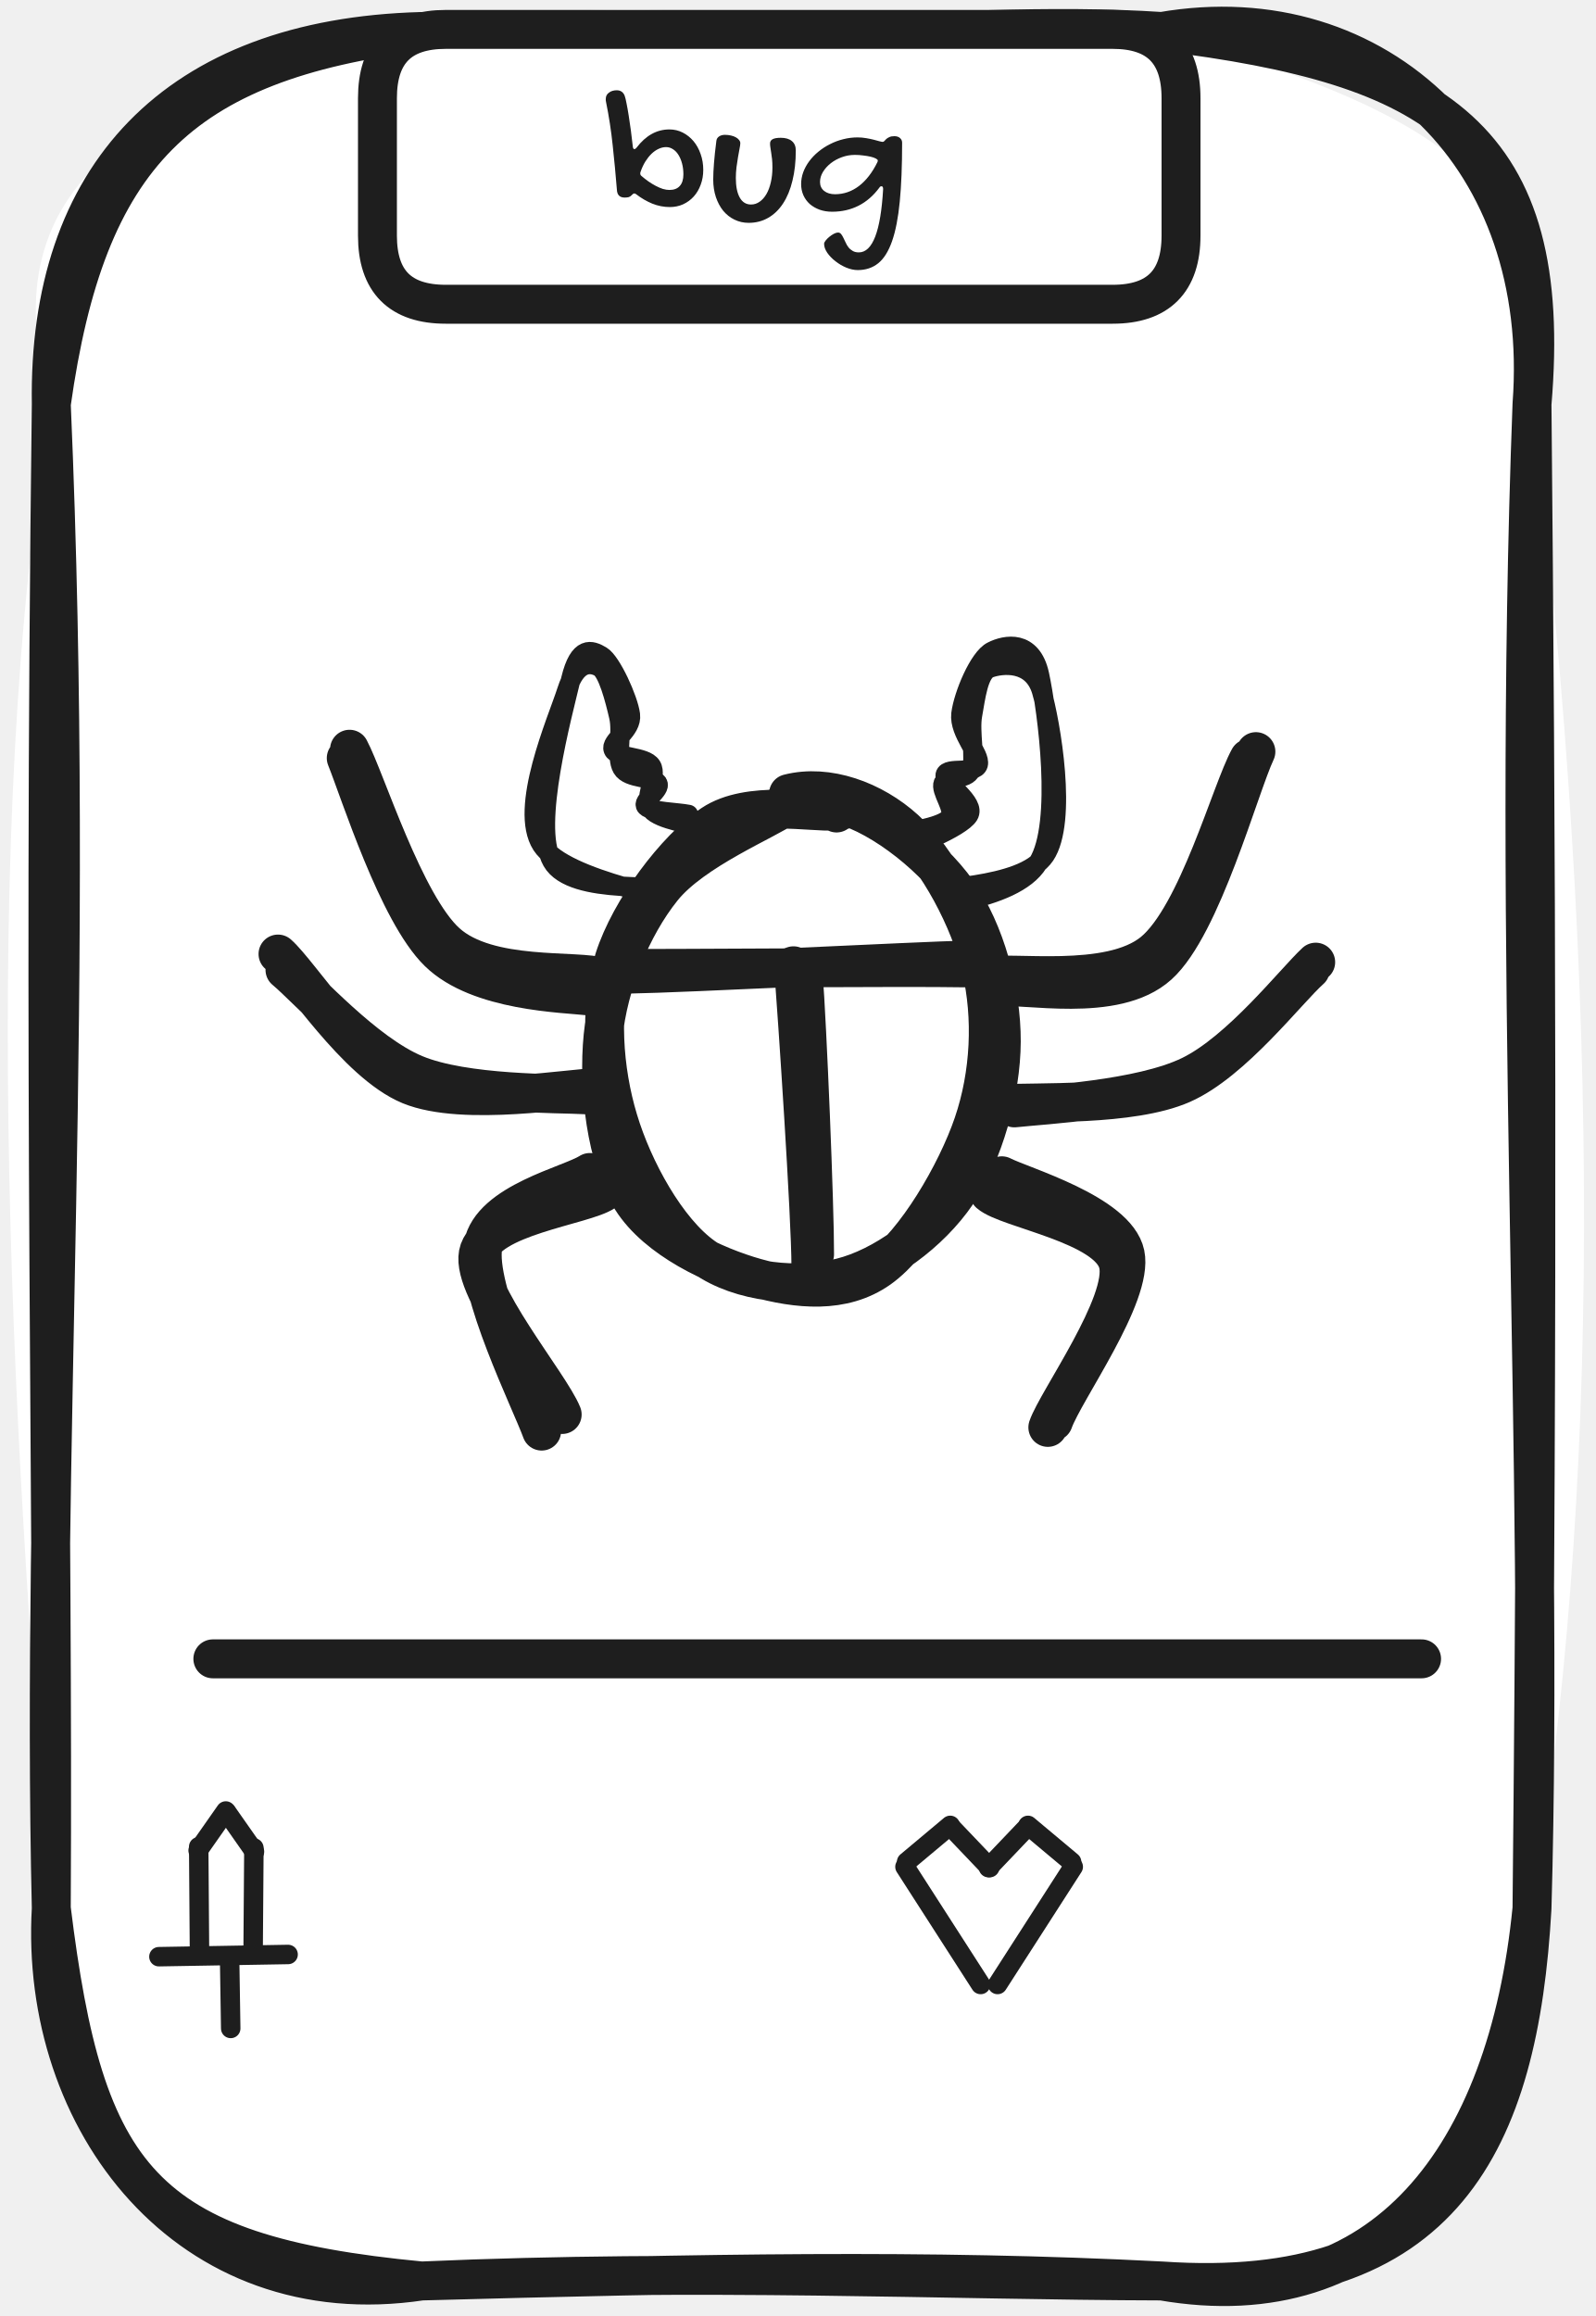
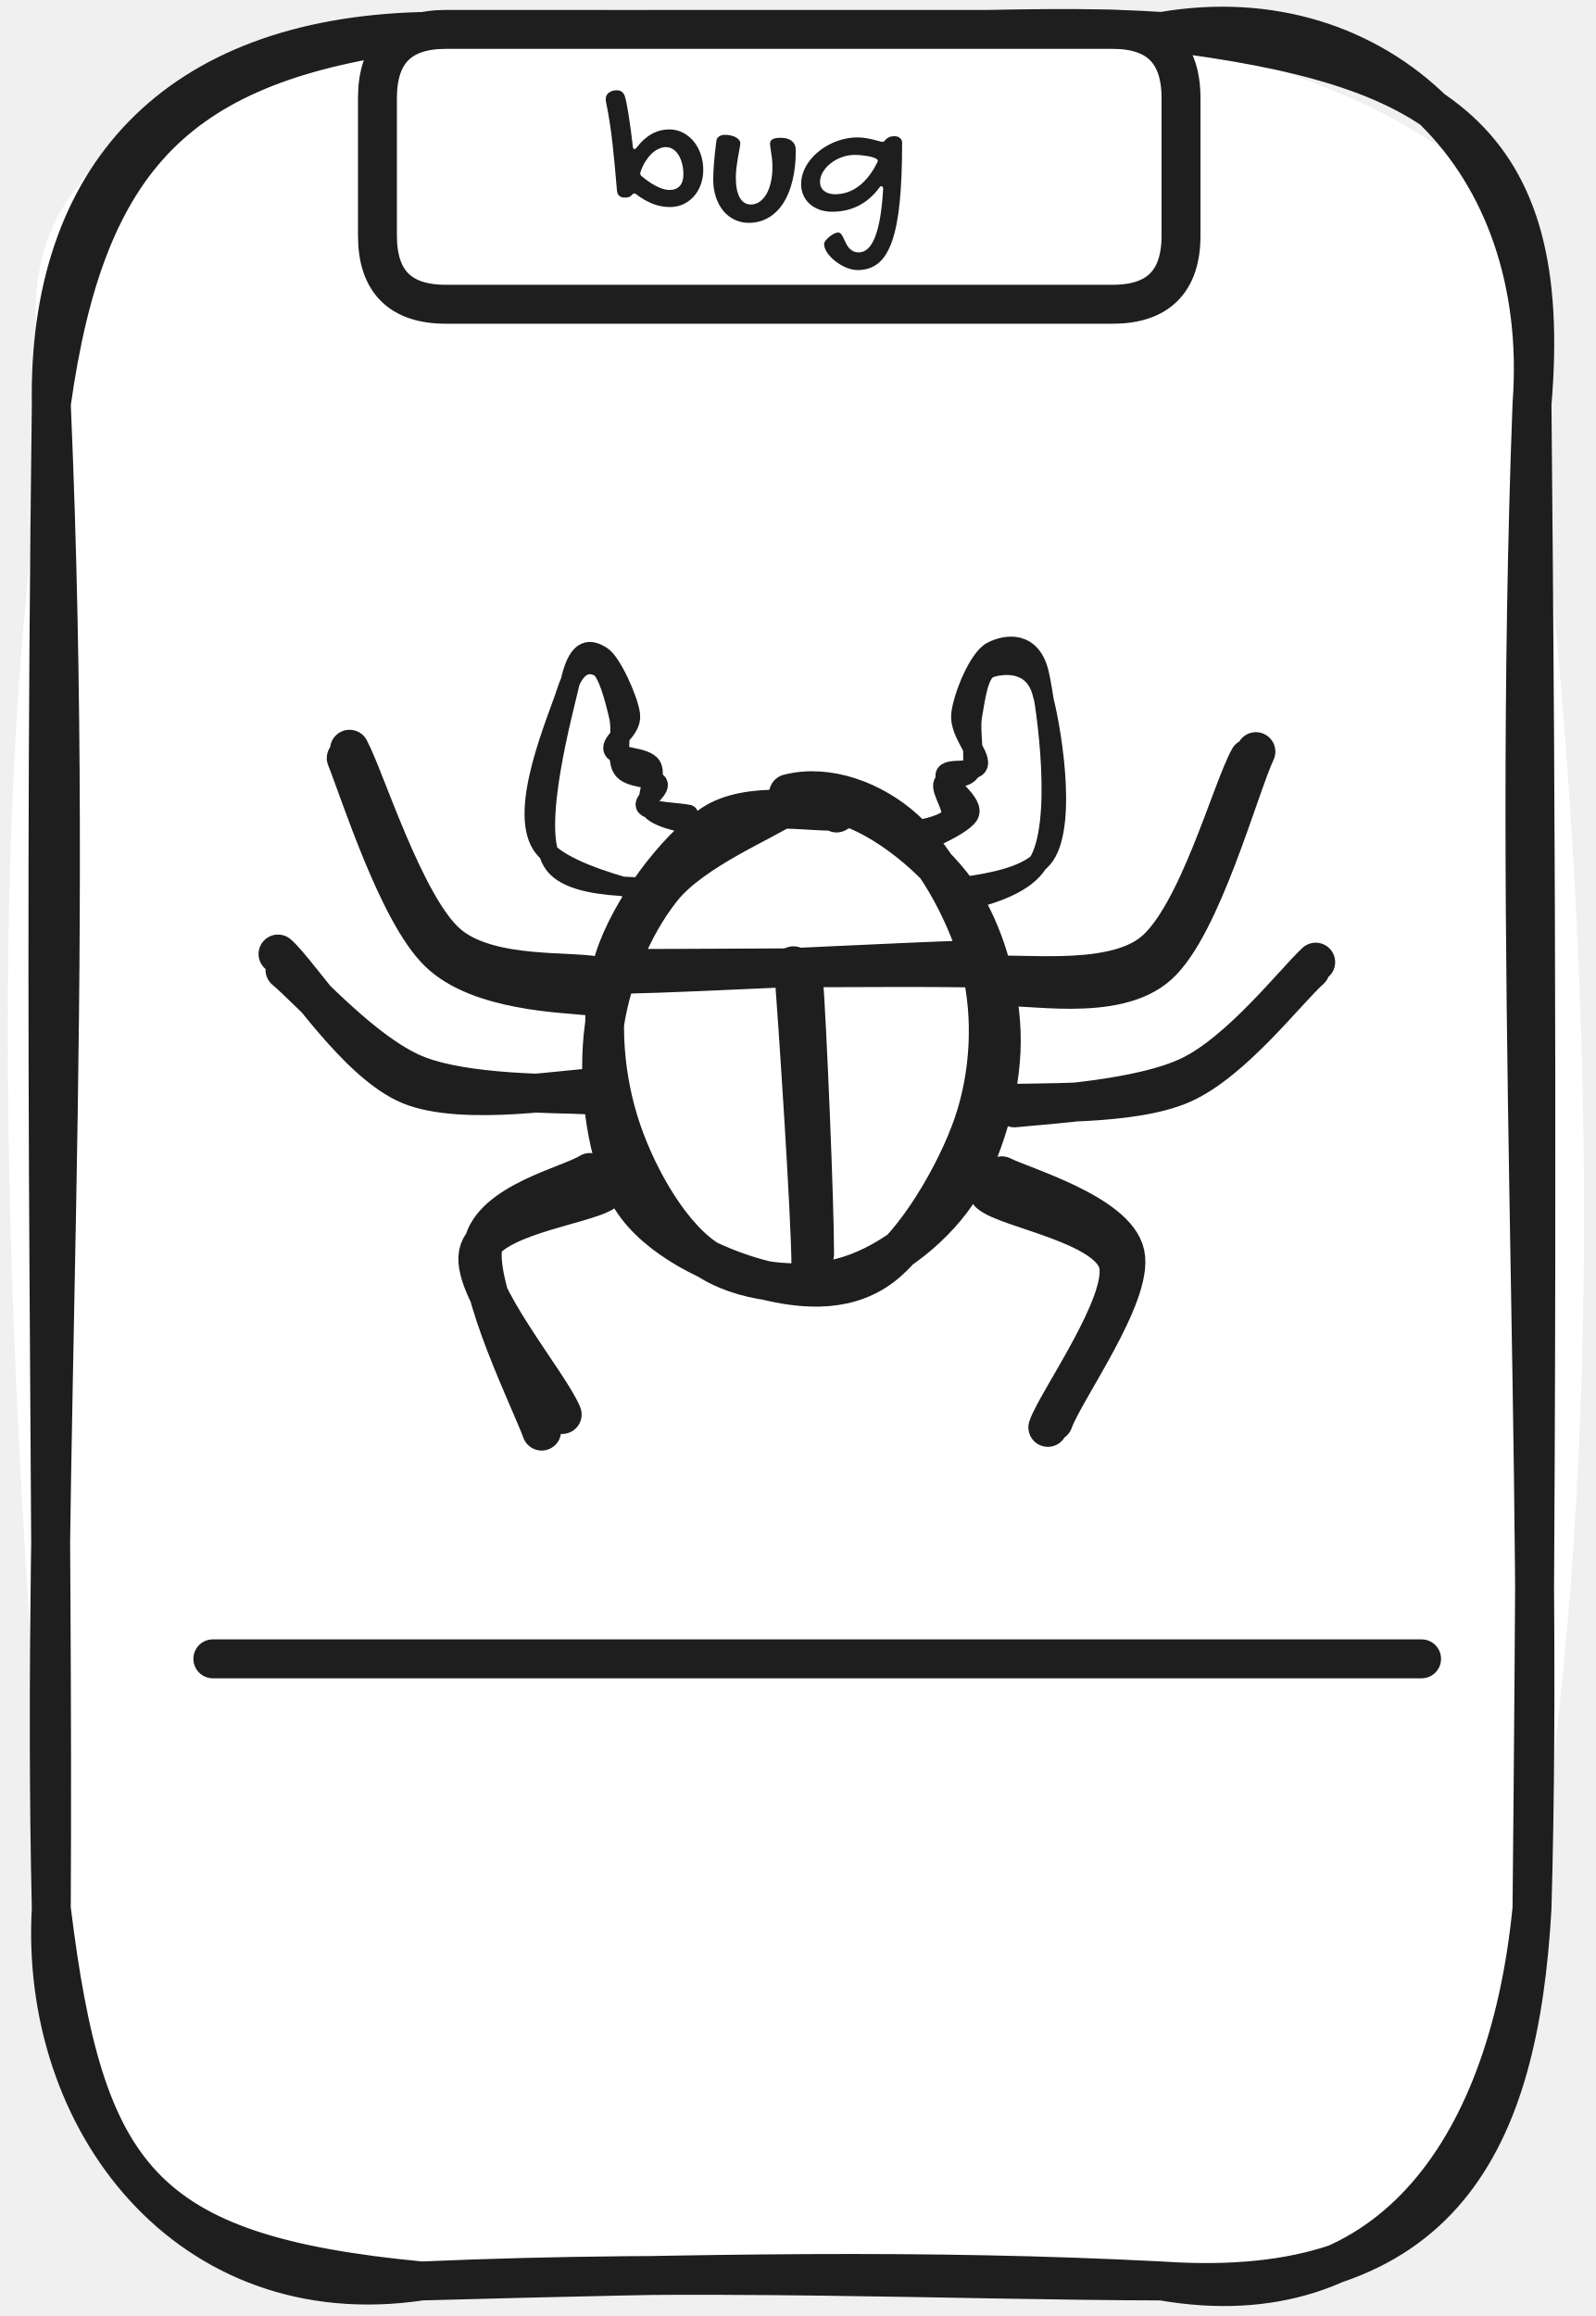
<svg xmlns="http://www.w3.org/2000/svg" width="82" height="119" viewBox="0 0 82 119" fill="none">
  <path d="M21.659 1.618C36.283 -1.889 51.737 4.12 59.703 1.618C70.288 4.963 81.325 8.167 78.726 20.763C82.417 51.206 82.163 77.696 78.726 98.055C77.191 113.655 69.563 118.024 59.703 117.2C47.876 117.655 32.752 114.423 21.659 117.2C6.262 115.92 4.548 110.859 2.636 98.055C0.47 72.521 -1.065 42.524 2.636 20.763C-0.669 9.92 6.431 4.632 21.659 1.618Z" fill="white" />
  <path d="M21.659 1.618C34.56 3.191 48.384 0.869 59.703 1.618M21.659 1.618C37.008 1.769 51.153 2.84 59.703 1.618M21.659 1.618C9.191 3.172 4.426 7.977 2.636 20.763M21.659 1.618C9.012 1.959 2.448 9.086 2.636 20.763M59.703 1.618C73.876 3.352 79.894 7.02 78.726 20.763M59.703 1.618C70.834 -0.316 79.668 8.195 78.726 20.763M78.726 20.763C77.652 49.234 79.376 75.232 78.726 98.055M78.726 20.763C78.933 42.941 79.046 66.181 78.726 98.055M78.726 98.055C78.057 109.968 74.196 118.185 59.703 117.2M78.726 98.055C77.473 110.84 71.023 119.171 59.703 117.2M59.703 117.2C48.685 117.171 36.038 116.565 21.659 117.2M59.703 117.2C47.612 116.574 36.038 116.811 21.659 117.2M21.659 117.2C7.232 115.825 4.341 111.921 2.636 98.055M21.659 117.2C9.69 119 1.996 108.992 2.636 98.055M2.636 98.055C2.09 74.862 3.926 50.58 2.636 20.763M2.636 98.055C2.749 77.412 2.194 56.039 2.636 20.763" stroke="#1E1E1E" stroke-width="2" stroke-linecap="round" />
  <path d="M10.938 85.234C21.287 85.234 62.703 85.234 73.052 85.234" stroke="#1E1E1E" stroke-width="2" stroke-linecap="round" />
-   <path d="M10.249 100.016C10.24 99.163 10.221 95.742 10.211 94.888" stroke="#1E1E1E" stroke-linecap="round" />
-   <path d="M10.181 95.081C10.417 94.74 11.368 93.394 11.603 93.052" stroke="#1E1E1E" stroke-linecap="round" />
-   <path d="M13.009 100.077C13.018 99.224 13.037 95.802 13.047 94.949" stroke="#1E1E1E" stroke-linecap="round" />
-   <path d="M13.077 95.142C12.841 94.8 11.89 93.455 11.655 93.113" stroke="#1E1E1E" stroke-linecap="round" />
-   <path d="M8.166 100.538C9.277 100.519 13.703 100.443 14.805 100.424" stroke="#1E1E1E" stroke-linecap="round" />
-   <path d="M11.799 100.623C11.809 101.221 11.846 103.628 11.856 104.225" stroke="#1E1E1E" stroke-linecap="round" />
-   <path d="M50.796 95.962C51.135 95.611 52.491 94.189 52.83 93.829" stroke="#1E1E1E" stroke-linecap="round" />
-   <path d="M52.826 93.791C53.203 94.104 54.691 95.355 55.067 95.667" stroke="#1E1E1E" stroke-linecap="round" />
-   <path d="M55.152 95.919C54.502 96.924 51.913 100.952 51.263 101.966" stroke="#1E1E1E" stroke-linecap="round" />
-   <path d="M50.86 95.962C50.521 95.611 49.165 94.189 48.826 93.829" stroke="#1E1E1E" stroke-linecap="round" />
-   <path d="M48.83 93.791C48.453 94.104 46.965 95.355 46.589 95.667" stroke="#1E1E1E" stroke-linecap="round" />
-   <path d="M46.504 95.919C47.154 96.924 49.743 100.952 50.393 101.966" stroke="#1E1E1E" stroke-linecap="round" />
  <path d="M22.909 1.511C33.23 1.511 43.56 1.511 57.177 1.511C59.513 1.511 60.69 2.686 60.69 5.046C60.69 7.785 60.69 10.524 60.69 12.107C60.69 14.457 59.513 15.633 57.177 15.633C49.87 15.633 42.553 15.633 22.909 15.633C20.564 15.633 19.396 14.457 19.396 12.107C19.396 9.462 19.396 6.818 19.396 5.046C19.396 2.686 20.564 1.511 22.909 1.511Z" fill="white" />
  <path d="M22.909 1.511C33.004 1.511 43.099 1.511 57.177 1.511M22.909 1.511C34.972 1.511 47.035 1.511 57.177 1.511M22.909 1.511C20.564 1.511 19.396 2.686 19.396 5.046M57.177 1.511C59.513 1.511 60.69 2.686 60.69 5.046M60.69 5.046C60.69 6.742 60.69 8.439 60.69 12.107M60.69 5.046C60.69 7.576 60.69 10.107 60.69 12.107M60.69 12.107C60.69 14.457 59.513 15.633 57.177 15.633M57.177 15.633C46.31 15.633 35.443 15.633 22.909 15.633M57.177 15.633C44.097 15.633 31.008 15.633 22.909 15.633M22.909 15.633C20.564 15.633 19.396 14.457 19.396 12.107M19.396 12.107C19.396 9.946 19.396 7.794 19.396 5.046M19.396 12.107C19.396 10.657 19.396 9.216 19.396 5.046" stroke="#1E1E1E" stroke-width="2" stroke-linecap="round" />
  <path d="M31.7 9.741C31.638 8.979 31.567 8.222 31.485 7.47C31.407 6.718 31.291 5.968 31.139 5.219C31.132 5.193 31.129 5.171 31.129 5.151C31.129 5.128 31.129 5.107 31.129 5.088C31.129 5.013 31.143 4.948 31.173 4.892C31.205 4.837 31.247 4.791 31.3 4.756C31.352 4.716 31.41 4.687 31.475 4.668C31.544 4.648 31.615 4.638 31.69 4.638C31.889 4.638 32.026 4.731 32.1 4.917C32.133 5.011 32.166 5.146 32.198 5.322C32.234 5.498 32.27 5.701 32.306 5.932C32.344 6.163 32.382 6.417 32.418 6.694C32.454 6.967 32.488 7.249 32.52 7.539C32.53 7.62 32.556 7.661 32.598 7.661C32.634 7.661 32.672 7.636 32.711 7.588C33.186 6.963 33.749 6.65 34.4 6.65C34.644 6.65 34.872 6.704 35.084 6.811C35.295 6.919 35.479 7.065 35.636 7.251C35.792 7.436 35.914 7.656 36.002 7.91C36.093 8.164 36.139 8.437 36.139 8.73C36.139 9.004 36.094 9.258 36.007 9.492C35.922 9.726 35.803 9.928 35.65 10.097C35.497 10.267 35.315 10.4 35.103 10.498C34.895 10.592 34.667 10.639 34.42 10.639C34.114 10.639 33.814 10.581 33.521 10.464C33.228 10.343 32.952 10.182 32.691 9.98C32.662 9.954 32.631 9.941 32.598 9.941C32.556 9.941 32.517 9.964 32.481 10.009C32.429 10.068 32.374 10.107 32.315 10.127C32.257 10.143 32.185 10.151 32.1 10.151C31.843 10.151 31.71 10.014 31.7 9.741ZM34.229 7.558C34.099 7.558 33.969 7.589 33.839 7.651C33.712 7.71 33.591 7.794 33.477 7.905C33.363 8.016 33.258 8.149 33.16 8.305C33.066 8.458 32.986 8.629 32.921 8.818C32.914 8.828 32.909 8.842 32.906 8.862C32.903 8.882 32.901 8.898 32.901 8.911C32.901 8.966 32.921 9.008 32.96 9.038C33.077 9.139 33.197 9.233 33.321 9.321C33.448 9.409 33.573 9.485 33.697 9.55C33.821 9.616 33.943 9.668 34.063 9.707C34.184 9.743 34.296 9.76 34.4 9.76C34.635 9.76 34.812 9.692 34.932 9.555C35.056 9.419 35.118 9.22 35.118 8.96C35.118 8.758 35.095 8.572 35.05 8.403C35.004 8.23 34.942 8.082 34.864 7.959C34.786 7.832 34.691 7.734 34.581 7.666C34.473 7.594 34.356 7.558 34.229 7.558ZM37.813 9.14C37.813 9.577 37.88 9.913 38.014 10.151C38.147 10.389 38.341 10.508 38.594 10.508C38.754 10.508 38.901 10.46 39.034 10.366C39.171 10.271 39.288 10.14 39.386 9.97C39.483 9.801 39.558 9.601 39.61 9.37C39.666 9.135 39.693 8.882 39.693 8.608C39.693 8.442 39.687 8.299 39.674 8.178C39.661 8.055 39.646 7.946 39.63 7.851C39.617 7.754 39.604 7.667 39.591 7.592C39.578 7.518 39.571 7.446 39.571 7.378C39.571 7.273 39.615 7.199 39.703 7.153C39.791 7.104 39.931 7.08 40.123 7.08C40.367 7.08 40.556 7.135 40.689 7.246C40.826 7.356 40.894 7.518 40.894 7.729C40.894 8.305 40.837 8.823 40.723 9.282C40.613 9.741 40.452 10.132 40.24 10.454C40.032 10.773 39.778 11.019 39.478 11.191C39.179 11.364 38.844 11.45 38.472 11.45C38.209 11.45 37.965 11.395 37.74 11.284C37.519 11.177 37.327 11.025 37.164 10.83C37.004 10.631 36.879 10.397 36.788 10.127C36.697 9.853 36.651 9.554 36.651 9.228C36.651 9.105 36.654 8.973 36.661 8.833C36.667 8.693 36.677 8.543 36.69 8.383C36.703 8.221 36.719 8.045 36.739 7.856C36.762 7.667 36.786 7.462 36.812 7.241C36.822 7.146 36.866 7.072 36.944 7.016C37.026 6.958 37.128 6.928 37.252 6.928C37.362 6.928 37.467 6.94 37.564 6.963C37.662 6.985 37.745 7.016 37.813 7.055C37.885 7.094 37.94 7.14 37.979 7.192C38.022 7.244 38.043 7.3 38.043 7.358C38.043 7.417 38.03 7.509 38.004 7.636C37.981 7.76 37.955 7.903 37.926 8.066C37.9 8.226 37.873 8.4 37.847 8.589C37.825 8.774 37.813 8.958 37.813 9.14ZM44.068 7.06C44.224 7.06 44.373 7.073 44.513 7.099C44.653 7.122 44.779 7.148 44.893 7.177C45.007 7.203 45.105 7.23 45.186 7.256C45.268 7.278 45.326 7.29 45.362 7.29C45.391 7.29 45.419 7.275 45.445 7.246C45.471 7.213 45.504 7.179 45.543 7.143C45.582 7.107 45.634 7.075 45.699 7.046C45.764 7.013 45.85 6.997 45.958 6.997C46.081 6.997 46.179 7.029 46.251 7.094C46.322 7.156 46.358 7.234 46.358 7.329C46.358 8.52 46.318 9.533 46.236 10.366C46.155 11.196 46.023 11.871 45.841 12.392C45.658 12.913 45.422 13.291 45.133 13.525C44.843 13.759 44.491 13.877 44.078 13.877C43.889 13.877 43.692 13.834 43.487 13.75C43.285 13.665 43.1 13.556 42.931 13.422C42.761 13.292 42.621 13.148 42.511 12.988C42.403 12.829 42.349 12.675 42.349 12.529C42.349 12.48 42.376 12.423 42.428 12.358C42.48 12.293 42.543 12.229 42.618 12.168C42.693 12.106 42.771 12.054 42.852 12.011C42.934 11.969 43.004 11.948 43.062 11.948C43.124 11.948 43.176 11.972 43.219 12.021C43.261 12.073 43.3 12.137 43.336 12.212C43.375 12.287 43.414 12.368 43.453 12.456C43.492 12.547 43.541 12.63 43.599 12.705C43.658 12.78 43.73 12.841 43.814 12.89C43.899 12.942 44.005 12.968 44.132 12.968C44.841 12.968 45.258 11.884 45.382 9.716C45.382 9.619 45.354 9.57 45.299 9.57C45.253 9.57 45.217 9.593 45.191 9.638C44.885 10.052 44.527 10.363 44.117 10.571C43.71 10.776 43.258 10.879 42.76 10.879C42.529 10.879 42.315 10.844 42.12 10.776C41.925 10.704 41.755 10.607 41.612 10.483C41.472 10.356 41.363 10.206 41.285 10.034C41.207 9.858 41.168 9.666 41.168 9.458C41.168 9.253 41.204 9.051 41.275 8.852C41.35 8.65 41.453 8.462 41.583 8.286C41.716 8.107 41.874 7.942 42.056 7.793C42.239 7.643 42.437 7.514 42.652 7.407C42.867 7.296 43.093 7.212 43.331 7.153C43.572 7.091 43.818 7.06 44.068 7.06ZM42.911 9.98C43.357 9.98 43.765 9.84 44.136 9.56C44.508 9.277 44.825 8.867 45.089 8.33C45.095 8.31 45.1 8.296 45.103 8.286C45.107 8.273 45.108 8.26 45.108 8.247C45.108 8.214 45.074 8.18 45.006 8.144C44.937 8.108 44.848 8.077 44.737 8.051C44.626 8.025 44.499 8.004 44.356 7.988C44.216 7.968 44.075 7.959 43.931 7.959C43.7 7.959 43.477 7.998 43.263 8.076C43.048 8.154 42.857 8.258 42.691 8.388C42.525 8.519 42.392 8.667 42.291 8.833C42.19 8.999 42.139 9.171 42.139 9.35C42.139 9.542 42.209 9.695 42.349 9.809C42.493 9.923 42.68 9.98 42.911 9.98Z" fill="#1E1E1E" />
  <path d="M30.967 50.221C29.677 49.785 25.11 50.391 22.944 48.439C20.778 46.487 18.781 40.032 17.962 38.497M30.308 51.178C28.989 51.026 24.611 50.96 22.529 48.922C20.439 46.885 18.499 40.705 17.793 38.952" stroke="#1E1E1E" stroke-width="2" stroke-linecap="round" />
  <path d="M30.088 56.252C28.647 56.167 23.892 56.261 21.321 55.19C18.741 54.119 15.803 50.802 14.644 49.835M30.889 55.863C29.448 55.882 23.835 56.896 21.067 55.759C18.298 54.612 15.416 50.016 14.286 49.02" stroke="#1E1E1E" stroke-width="2" stroke-linecap="round" />
  <path d="M30.311 60.244C29.313 60.889 25.235 61.779 24.821 63.997C24.407 66.215 27.269 71.978 27.834 73.532M31.064 61.23C30.01 61.95 24.943 62.509 24.576 64.424C24.218 66.329 28.258 71.106 28.889 72.679" stroke="#1E1E1E" stroke-width="2" stroke-linecap="round" />
  <path fill-rule="evenodd" clip-rule="evenodd" d="M37.168 45.867C36.226 45.479 31.056 46.029 29.681 43.943C28.306 41.849 28.4 35.233 28.928 33.328C29.446 31.423 32.261 32.115 32.836 32.523C33.401 32.921 32.374 34.523 32.327 35.736C32.28 36.949 32.638 39.233 32.572 39.792C32.497 40.342 31.998 38.55 31.913 39.081C31.838 39.612 31.451 42.541 32.092 42.996C32.732 43.451 35.199 42.124 35.764 41.811" fill="white" />
  <path d="M35.567 45.716C34.38 45.384 29.408 46.057 28.372 44.256C27.336 42.455 28.918 36.664 29.333 34.902C29.756 33.148 30.397 33.395 30.905 33.698C31.414 34.001 32.29 35.916 32.393 36.721C32.497 37.527 31.338 38.086 31.517 38.522C31.696 38.968 33.156 38.844 33.476 39.356C33.806 39.868 33.033 41.081 33.467 41.602C33.891 42.124 35.604 42.361 36.056 42.493M36.386 46.73C35.133 46.209 29.05 45.28 27.835 43.413C26.63 41.536 28.636 37.015 29.125 35.489C29.615 33.963 30.331 34.039 30.783 34.267C31.226 34.485 31.602 35.963 31.8 36.826C31.998 37.697 31.64 38.901 31.969 39.47C32.299 40.039 33.589 39.906 33.796 40.238C34.004 40.569 32.939 41.176 33.203 41.441C33.467 41.716 34.813 41.735 35.378 41.849" stroke="#1E1E1E" stroke-linecap="round" />
  <path d="M51.166 50.723C52.588 50.514 57.296 51.604 59.528 49.586C61.76 47.576 63.681 40.44 64.538 38.62M50.516 50.183C51.919 49.851 56.985 50.78 59.264 48.913C61.543 47.036 63.267 40.62 64.189 38.961" stroke="#1E1E1E" stroke-width="2" stroke-linecap="round" />
  <path d="M52.129 56.925C53.693 56.754 58.589 56.517 61.17 55.266C63.75 54.015 66.537 50.432 67.611 49.437M51.649 56.716C53.137 56.602 58.128 56.858 60.746 55.702C63.354 54.555 66.161 50.859 67.338 49.816" stroke="#1E1E1E" stroke-width="2" stroke-linecap="round" />
  <path d="M51.483 60.414C52.481 60.936 57.378 62.339 57.82 64.442C58.263 66.547 54.684 71.466 54.129 73.039M50.842 61.315C51.756 62.12 56.963 62.917 57.462 64.916C57.962 66.926 54.298 72.006 53.846 73.342" stroke="#1E1E1E" stroke-width="2" stroke-linecap="round" />
  <path fill-rule="evenodd" clip-rule="evenodd" d="M46.952 46.597C48.026 46.445 53.139 47.63 53.949 45.488C54.749 43.346 52.263 35.84 51.783 33.755C51.303 31.669 51.482 32.38 51.067 32.977C50.653 33.575 49.269 36.456 49.306 37.347C49.353 38.247 51.444 38.01 51.331 38.361C51.227 38.702 49.231 38.617 48.657 39.432C48.082 40.237 48.176 42.559 47.894 43.213C47.602 43.858 46.99 43.157 46.952 43.318" fill="white" />
  <path d="M46.5 45.934C47.724 45.611 52.536 45.678 53.704 43.943C54.872 42.199 53.996 37.119 53.525 35.508C53.045 33.906 51.463 34.115 50.87 34.323C50.276 34.522 50.135 35.868 49.975 36.74C49.815 37.612 50.154 38.977 49.909 39.555C49.655 40.143 48.666 39.82 48.478 40.228C48.289 40.635 49.109 41.583 48.807 42C48.506 42.427 47.15 42.654 46.679 42.739M45.926 46.872C47.093 46.635 52.103 46.37 53.346 44.332C54.599 42.303 53.808 36.475 53.412 34.655C53.017 32.845 51.651 33.12 50.983 33.461C50.305 33.792 49.504 35.707 49.382 36.683C49.269 37.65 50.399 38.759 50.267 39.28C50.126 39.801 48.657 39.384 48.572 39.82C48.496 40.247 50.173 41.252 49.777 41.886C49.382 42.522 46.792 43.593 46.189 43.64" stroke="#1E1E1E" stroke-linecap="round" />
  <path d="M40.286 41.242C42.358 40.844 45.569 41.403 47.32 42.834C49.072 44.275 50.371 47.28 50.814 49.867C51.247 52.445 50.833 55.904 49.948 58.34C49.062 60.767 47.377 63.325 45.503 64.463C43.619 65.6 40.794 65.752 38.694 65.183C36.585 64.605 34.155 63.202 32.874 61.022C31.584 58.833 30.756 54.729 30.982 52.075C31.208 49.422 32.564 46.967 34.231 45.1C35.897 43.233 39.919 41.441 40.983 40.873C42.056 40.294 40.681 41.451 40.625 41.669M42.235 41.214C44.363 41.148 46.341 42.749 47.923 44.446C49.514 46.142 51.426 48.862 51.727 51.383C52.029 53.895 51.012 57.298 49.731 59.544C48.45 61.781 46.049 63.98 44.024 64.832C42 65.695 39.504 65.657 37.564 64.69C35.624 63.733 33.355 61.477 32.404 59.06C31.453 56.644 31.49 52.682 31.848 50.189C32.206 47.697 32.828 45.545 34.541 44.095C36.255 42.645 40.917 41.906 42.141 41.47C43.365 41.024 42.075 41.346 41.906 41.47" fill="white" />
  <path d="M42.847 41.28C44.872 41.612 47.772 43.801 49.204 45.839C50.635 47.877 51.464 50.938 51.454 53.516C51.445 56.094 50.541 59.297 49.166 61.326C47.791 63.344 45.39 65.107 43.214 65.648C41.048 66.188 38.073 65.941 36.161 64.586C34.259 63.24 32.535 60.094 31.773 57.544C31.001 54.995 30.765 51.8 31.566 49.27C32.375 46.739 34.72 43.621 36.604 42.351C38.487 41.091 41.783 41.764 42.847 41.669C43.911 41.574 42.96 41.593 42.988 41.773M40.521 40.778C42.518 40.266 44.862 41.119 46.51 42.617C48.158 44.114 49.853 47.242 50.428 49.763C51.012 52.284 50.889 55.175 50.014 57.743C49.138 60.312 47.038 63.866 45.183 65.183C43.318 66.501 40.973 66.245 38.845 65.657C36.726 65.06 33.769 63.695 32.46 61.629C31.151 59.563 30.727 55.904 30.991 53.241C31.255 50.578 32.451 47.621 34.033 45.649C35.615 43.669 39.41 42.143 40.474 41.384C41.529 40.626 40.474 40.967 40.38 41.1" stroke="#1E1E1E" stroke-width="2" stroke-linecap="round" />
  <path d="M32.29 50.052C35.19 50.005 46.943 49.398 49.796 49.322M31.744 49.758C34.578 49.777 46.66 49.673 49.542 49.73" stroke="#1E1E1E" stroke-width="2" stroke-linecap="round" />
  <path d="M41.275 50.069C41.473 52.523 41.868 62.058 41.859 64.447M40.776 49.623C40.974 52.201 41.671 62.532 41.671 65.082" stroke="#1E1E1E" stroke-width="2" stroke-linecap="round" />
</svg>
